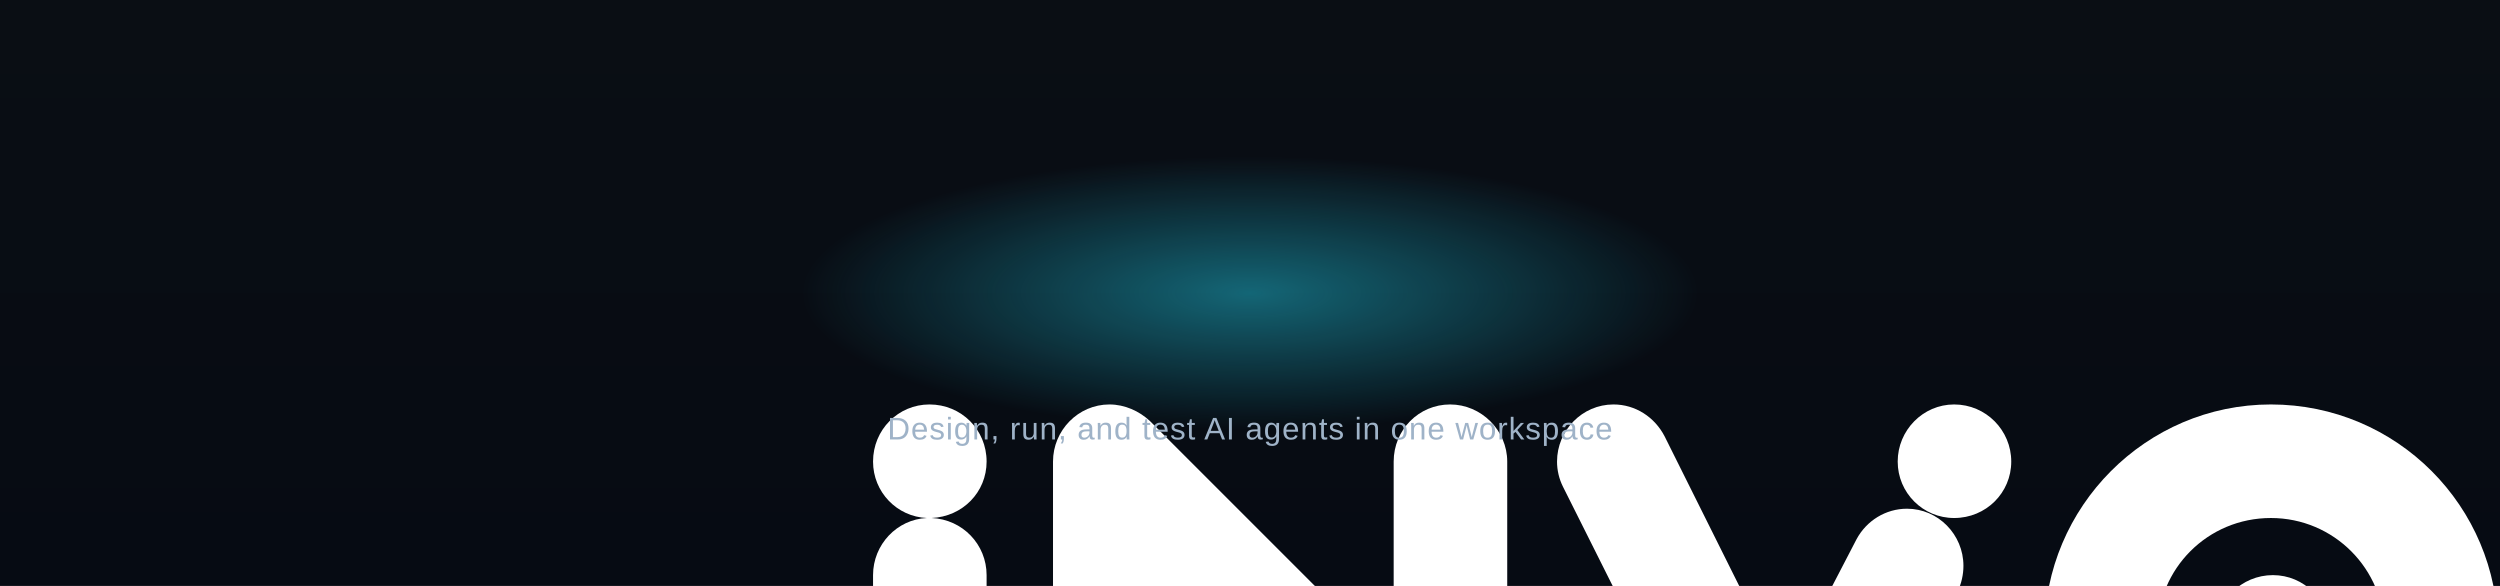
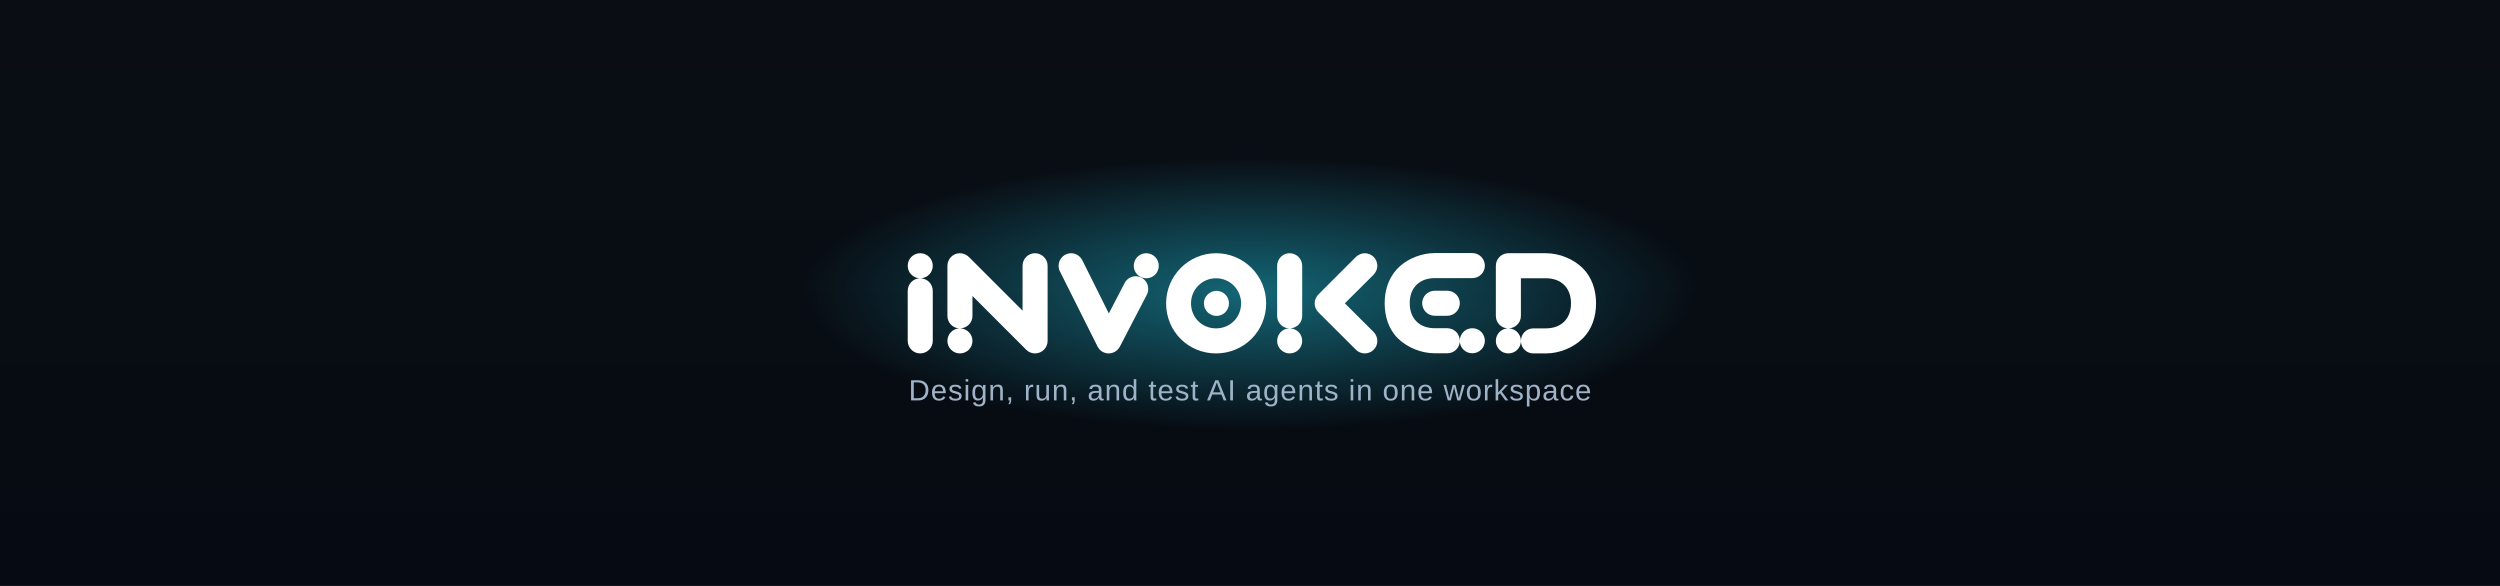
<svg xmlns="http://www.w3.org/2000/svg" viewBox="0 0 1280 300" width="1280" height="300" role="img" aria-label="Invoked">
  <defs>
    <linearGradient id="bg" x1="0" y1="0" x2="0" y2="1">
      <stop offset="0" stop-color="#0a0e14" />
      <stop offset="1" stop-color="#060b13" />
    </linearGradient>
    <linearGradient id="wire" x1="0" y1="0" x2="1" y2="0">
      <stop offset="0" stop-color="#22d3ee" stop-opacity="0" />
      <stop offset="0.5" stop-color="#22d3ee" stop-opacity="0.85" />
      <stop offset="1" stop-color="#22d3ee" stop-opacity="0" />
    </linearGradient>
    <radialGradient id="glow" cx="0.5" cy="0.5" r="0.5">
      <stop offset="0" stop-color="#22d3ee" stop-opacity="0.45" />
      <stop offset="1" stop-color="#22d3ee" stop-opacity="0" />
    </radialGradient>
  </defs>
  <rect width="1280" height="300" fill="url(#bg)" />
  <g fill="none" stroke="url(#wire)" stroke-linecap="round">
    <path stroke-width="2" opacity="0.6">
      <animate attributeName="d" dur="7s" repeatCount="indefinite" values="M0 80 C 220 80, 360 150, 560 148; M0 80 C 220 60, 360 150, 560 148; M0 80 C 220 80, 360 150, 560 148" />
    </path>
    <path stroke-width="2.5" opacity="0.85">
      <animate attributeName="d" dur="6s" repeatCount="indefinite" values="M0 130 C 240 130, 380 150, 560 150; M0 130 C 240 145, 380 150, 560 150; M0 130 C 240 130, 380 150, 560 150" />
    </path>
    <path stroke-width="2" opacity="0.6">
      <animate attributeName="d" dur="8s" repeatCount="indefinite" values="M0 185 C 230 185, 370 152, 560 152; M0 185 C 230 200, 370 152, 560 152; M0 185 C 230 185, 370 152, 560 152" />
    </path>
    <path stroke-width="2" opacity="0.6">
      <animate attributeName="d" dur="7s" repeatCount="indefinite" values="M1280 80 C 1060 80, 920 150, 720 148; M1280 80 C 1060 60, 920 150, 720 148; M1280 80 C 1060 80, 920 150, 720 148" />
    </path>
    <path stroke-width="2.5" opacity="0.85">
      <animate attributeName="d" dur="6s" repeatCount="indefinite" values="M1280 130 C 1040 130, 900 150, 720 150; M1280 130 C 1040 145, 900 150, 720 150; M1280 130 C 1040 130, 900 150, 720 150" />
    </path>
    <path stroke-width="2" opacity="0.6">
      <animate attributeName="d" dur="8s" repeatCount="indefinite" values="M1280 185 C 1050 185, 910 152, 720 152; M1280 185 C 1050 200, 910 152, 720 152; M1280 185 C 1050 185, 910 152, 720 152" />
    </path>
  </g>
  <ellipse cx="640" cy="150" rx="230" ry="70" fill="url(#glow)">
    <animate attributeName="rx" dur="5s" repeatCount="indefinite" values="220;245;220" />
    <animate attributeName="opacity" dur="5s" repeatCount="indefinite" values="0.8;1;0.8" />
  </ellipse>
-   <g transform="translate(430, 118) scale(0.34)" fill="#ffffff">
+   <g transform="translate(461, 110) scale(0.075)" fill="#ffffff">
    <g transform="translate(0,946) scale(1,-1)">
      <path transform="translate(0,0)" d="M221 427C221 473 185 511 138 513C185 515 221 552 221 598C221 646 183 684 135 684C88 684 50 646 50 598C50 552 86 515 131 513C86 511 50 473 50 427V85C50 39 88 0 135 0C183 0 221 39 221 85Z" />
      <path transform="translate(271,0)" d="M221 85C221 131 185 169 138 171C185 173 221 210 221 256V392L588 25C604 9 626 0 648 0C696 0 734 39 734 85V598C734 645 695 684 648 684C601 684 563 646 563 598V292L196 659C180 674 158 684 135 684C88 684 50 645 50 598V256C50 210 86 173 131 171C86 169 50 132 50 85C50 38 89 0 135 0C183 0 221 38 221 85Z" />
      <path transform="translate(1055,0)" d="M637 441C637 488 599 527 552 527C520 527 491 509 476 481L368 273L187 636C172 665 143 684 110 684C63 684 25 645 25 598C25 585 28 572 34 560L291 47C305 19 334 0 366 0C399 0 428 18 443 46L628 402C634 414 637 428 637 441ZM709 598C709 645 671 684 623 684C576 684 538 645 538 598C538 551 576 513 623 513C671 513 709 551 709 598Z" />
      <path transform="translate(1789,0)" d="M708 342C708 531 555 684 366 684C178 684 25 530 25 342C25 151 175 0 366 0C556 0 708 152 708 342ZM454 342C454 389 416 427 369 427C322 427 283 389 283 342C283 294 322 256 369 256C416 256 454 294 454 342ZM537 342C537 246 462 171 366 171C270 171 195 245 195 342C195 437 271 513 366 513C461 513 537 436 537 342Z" />
      <path transform="translate(2522,0)" d="M221 85C221 132 185 169 138 171C185 173 221 210 221 256V598C221 645 183 684 135 684C88 684 50 645 50 598V256C50 210 86 173 131 171C86 169 50 132 50 85C50 38 89 0 135 0C183 0 221 38 221 85ZM734 598C734 645 696 684 648 684C626 684 604 674 588 659L331 402C316 386 306 364 306 342C306 319 316 297 331 281L588 25C604 9 626 0 648 0C695 0 734 38 734 85C734 108 724 130 709 146L512 342L709 538C724 554 734 576 734 598Z" />
      <path transform="translate(3281,0)" d="M709 86C709 134 671 172 623 172C576 172 538 134 538 86C538 134 500 172 452 172H367C263 172 196 237 196 343C196 449 263 514 367 514H623C671 514 709 552 709 599C709 646 671 685 623 685H367C322 685 278 676 237 660C98 607 25 490 25 343C25 254 51 166 116 102C181 39 276 1 367 1H452C499 1 536 37 538 82C540 37 577 1 623 1C671 1 709 39 709 86ZM538 343C538 390 499 428 452 428H367C320 428 281 390 281 343C281 295 320 257 367 257H452C499 257 538 295 538 343Z" />
      <path transform="translate(4015,0)" d="M734 342C734 431 707 519 642 583C578 646 482 684 392 684H135C89 684 50 646 50 598V256C50 210 86 173 131 171C86 169 50 132 50 85C50 38 88 0 135 0C182 0 219 36 221 81C223 36 260 0 306 0H392C482 0 578 38 642 101C707 165 734 252 734 342ZM221 85C221 132 185 169 138 171C185 173 221 210 221 256V513H392C496 513 563 448 563 342C563 235 495 171 391 171H306C259 171 221 133 221 85Z" />
    </g>
  </g>
-   <text x="640" y="225" text-anchor="middle" font-family="-apple-system, 'Helvetica Neue', Arial, sans-serif" font-size="16" font-weight="500" letter-spacing="0.5" fill="#9fb3c8">Design, run, and test AI agents in one workspace</text>
+   <text x="640" y="205" text-anchor="middle" font-family="-apple-system, 'Helvetica Neue', Arial, sans-serif" font-size="15" font-weight="500" letter-spacing="0.5" fill="#9fb3c8">Design, run, and test AI agents in one workspace</text>
</svg>
